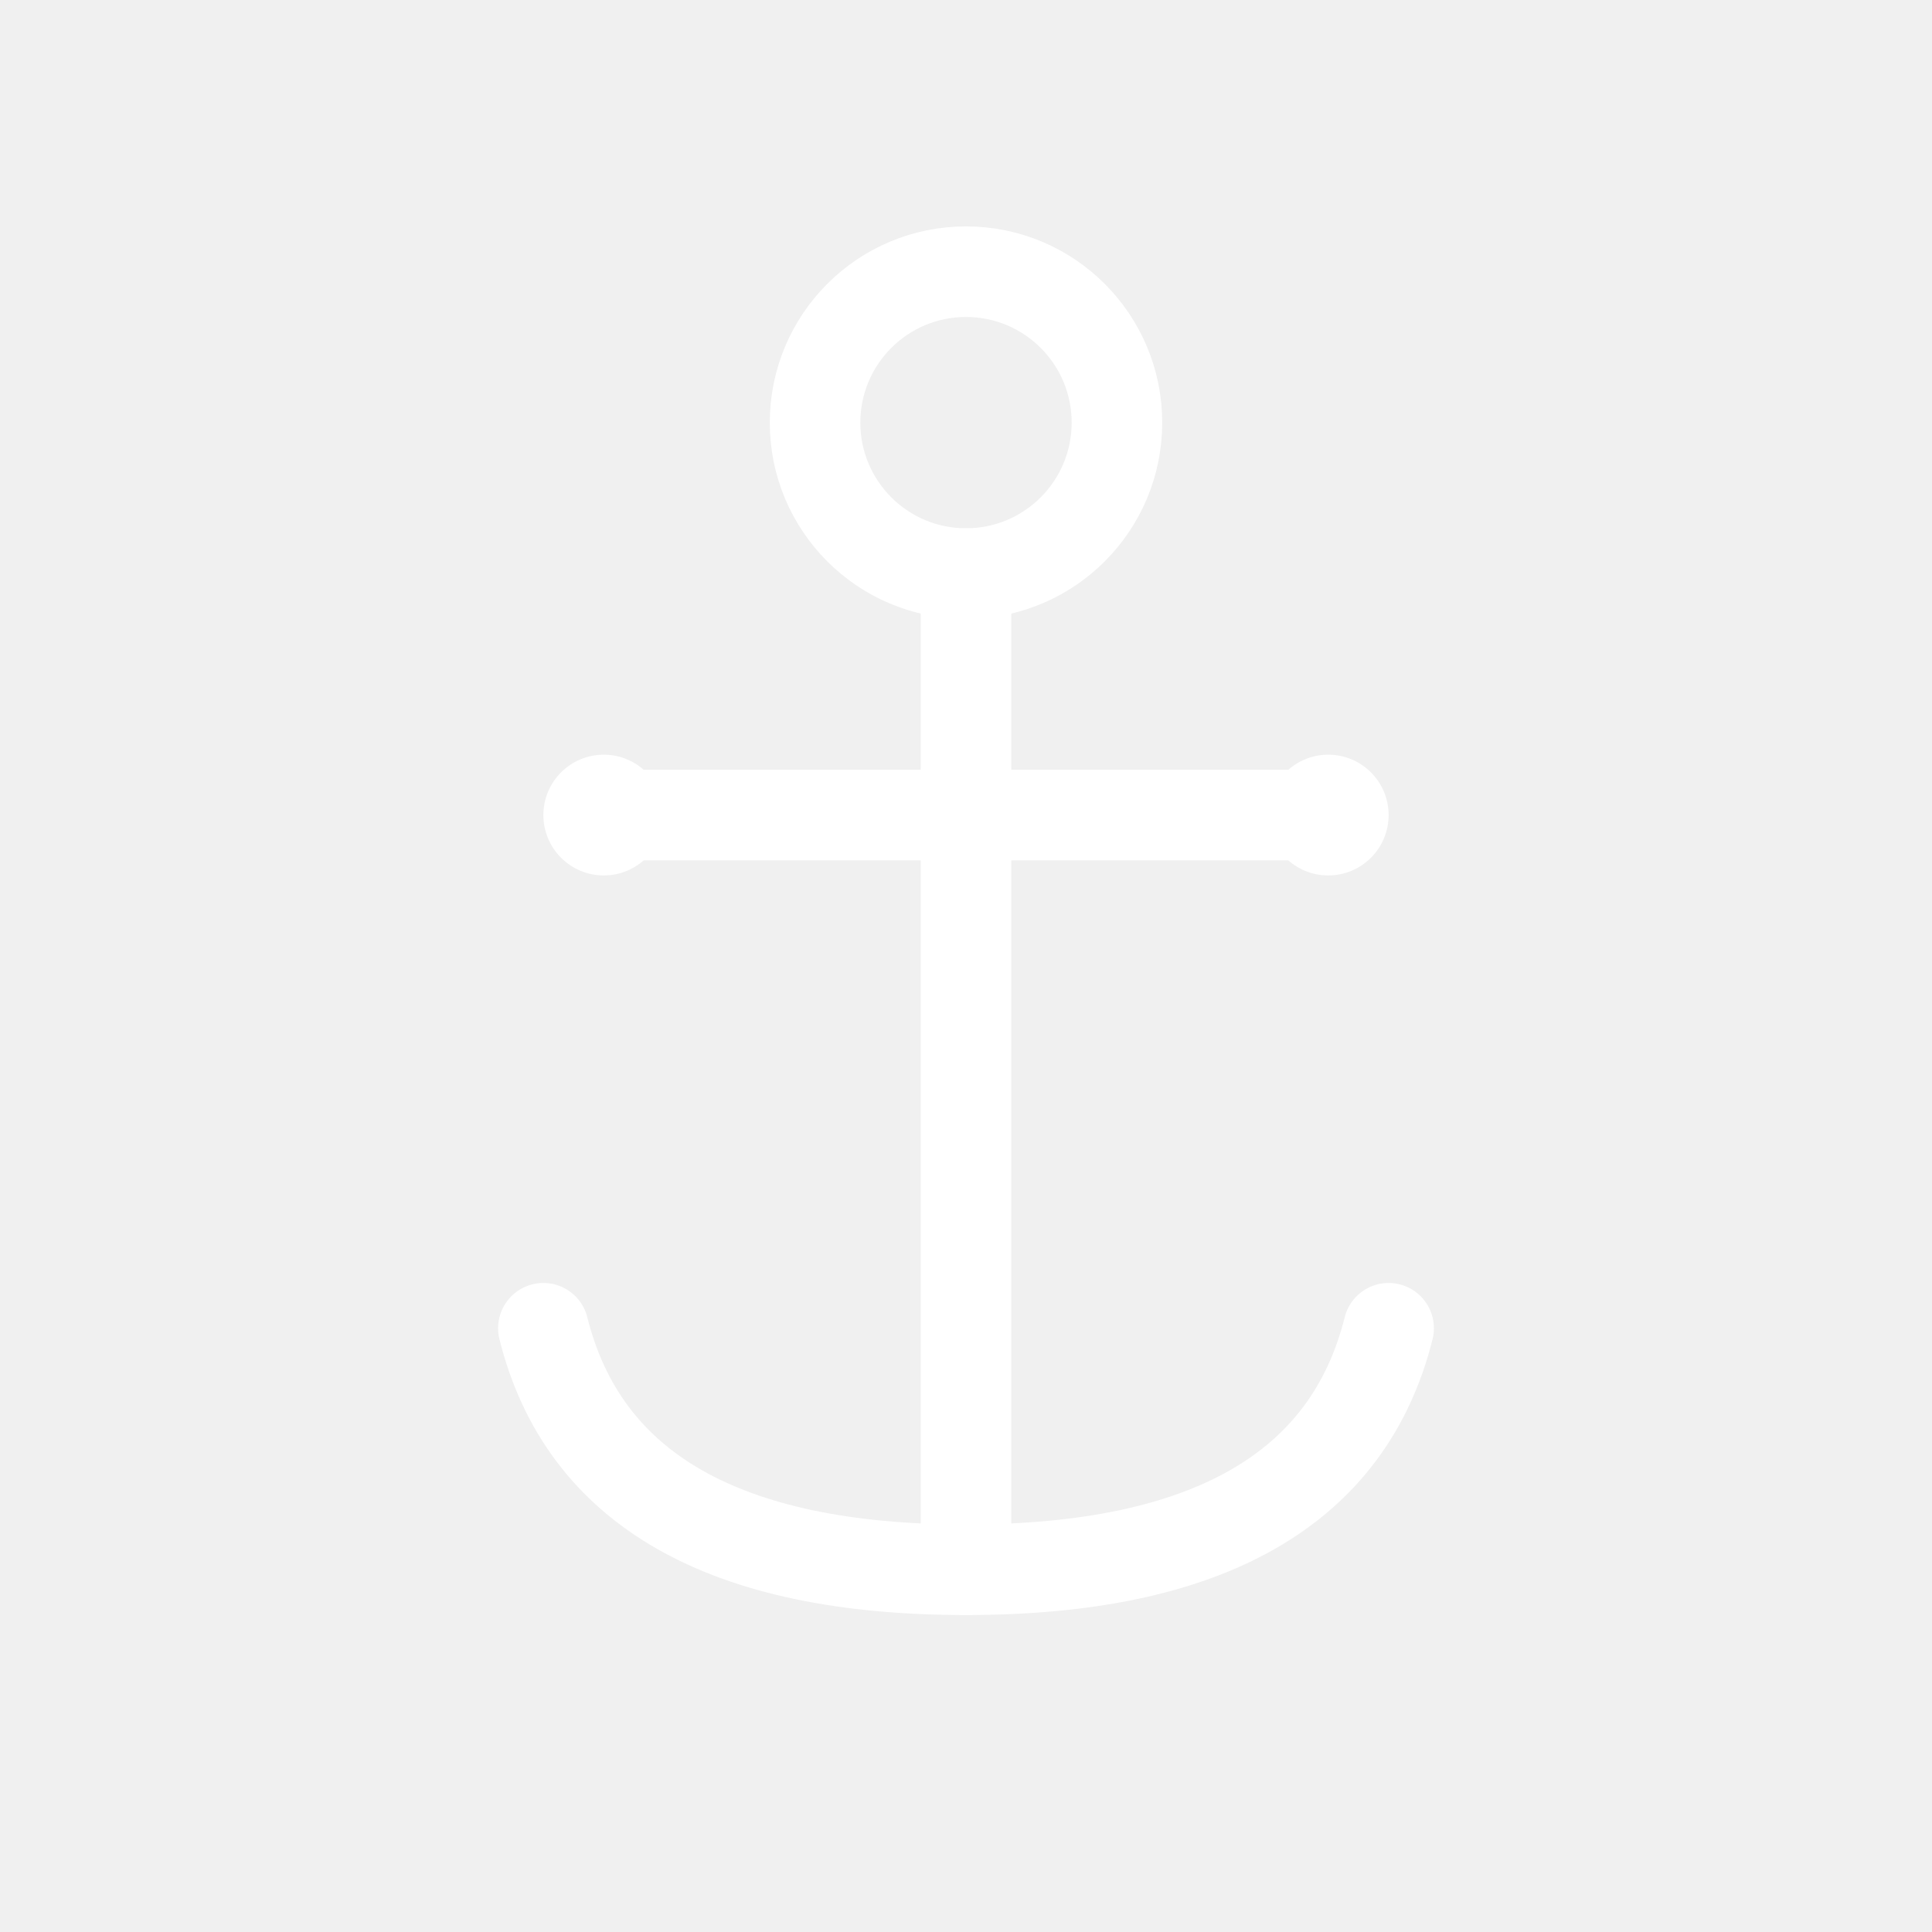
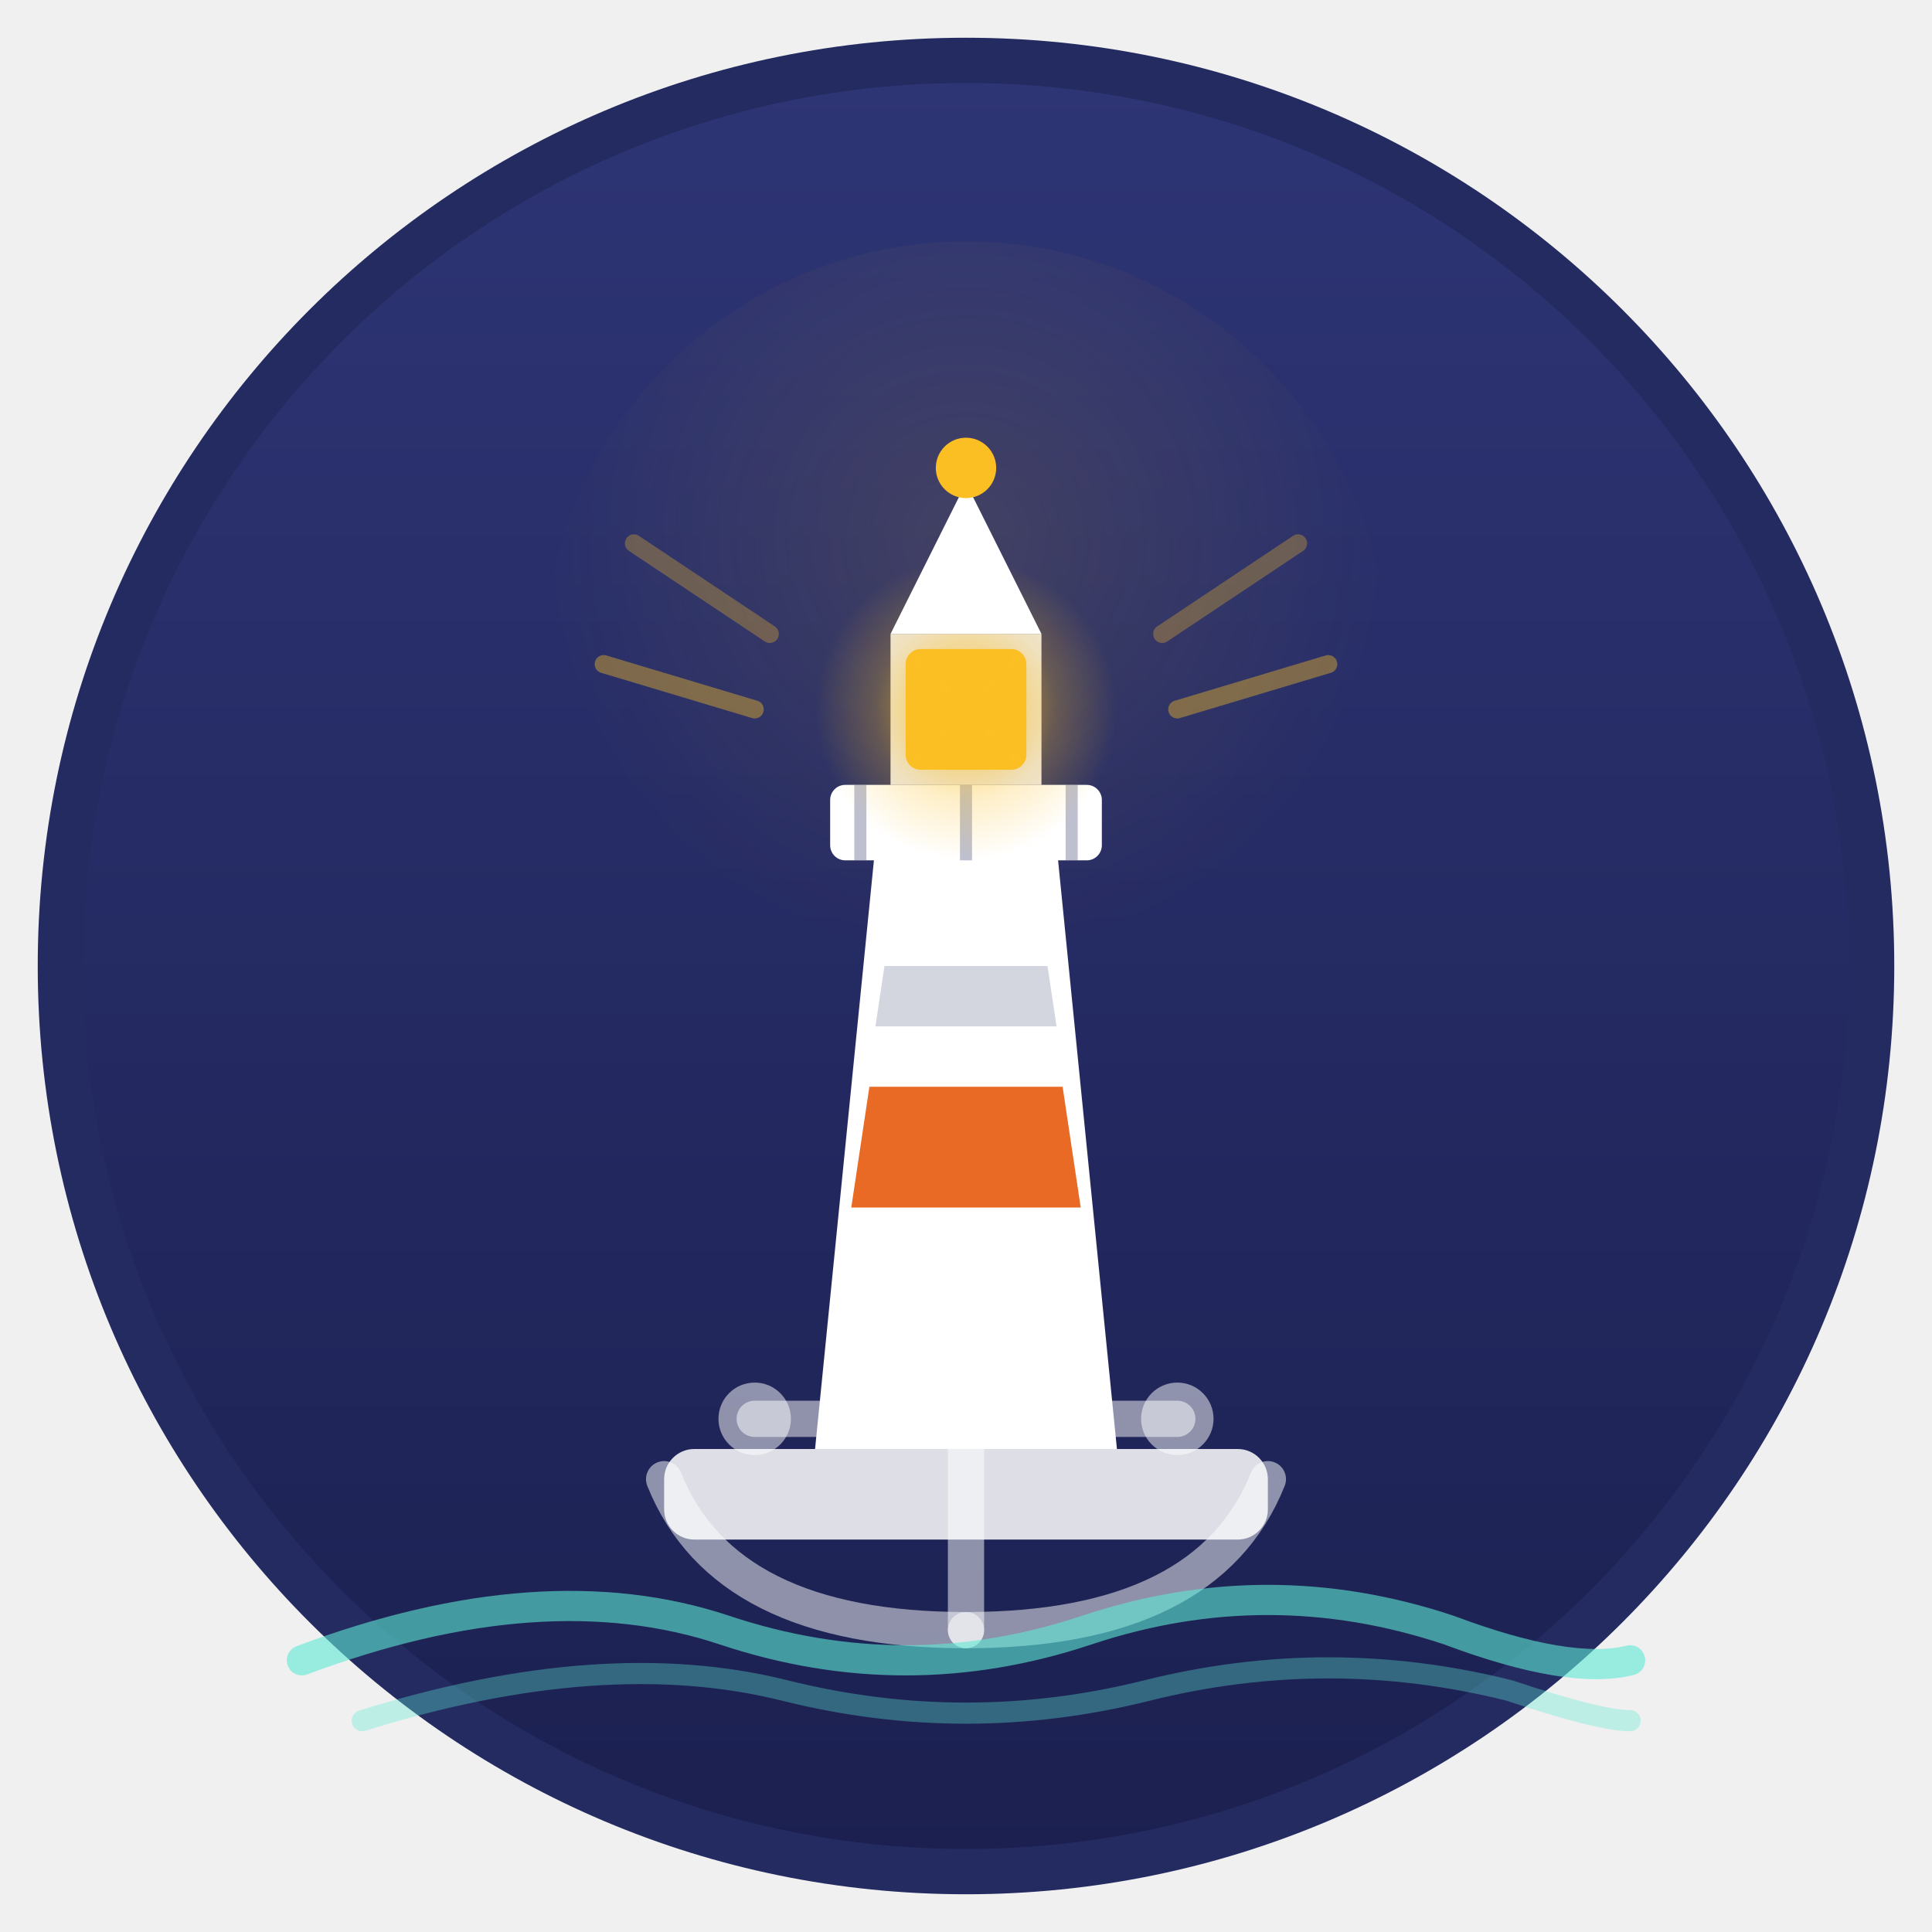
<svg xmlns="http://www.w3.org/2000/svg" viewBox="0 0 64 64" fill="none">
-   <circle cx="32" cy="14" r="5" stroke="white" stroke-width="3" fill="none" />
-   <line x1="32" y1="19" x2="32" y2="52" stroke="white" stroke-width="3" stroke-linecap="round" />
-   <line x1="20" y1="27" x2="44" y2="27" stroke="white" stroke-width="3" stroke-linecap="round" />
-   <path d="M32 52 Q20 52 18 44" stroke="white" stroke-width="3" stroke-linecap="round" fill="none" />
-   <path d="M32 52 Q44 52 46 44" stroke="white" stroke-width="3" stroke-linecap="round" fill="none" />
-   <circle cx="20" cy="27" r="2" fill="white" />
-   <circle cx="44" cy="27" r="2" fill="white" />
+   <defs>
+     <linearGradient id="bgGrad" x1="0" y1="0" x2="0" y2="1">
+       <stop offset="0%" stop-color="#2E3575" />
+       <stop offset="100%" stop-color="#1B2050" />
+     </linearGradient>
+     <radialGradient id="lampGlow" cx="50%" cy="50%" r="50%">
+       <stop offset="0%" stop-color="#FBBF24" stop-opacity="0.9" />
+       <stop offset="60%" stop-color="#FBBF24" stop-opacity="0.25" />
+       <stop offset="100%" stop-color="#FBBF24" stop-opacity="0" />
+     </radialGradient>
+     <radialGradient id="outerGlow" cx="50%" cy="35%" r="50%">
+       <stop offset="0%" stop-color="#FBBF24" stop-opacity="0.12" />
+       <stop offset="100%" stop-color="#FBBF24" stop-opacity="0" />
+     </radialGradient>
+   </defs>
+   <circle cx="32" cy="32" r="30" fill="url(#bgGrad)" stroke="#242B61" stroke-width="1.5" />
+   <circle cx="32" cy="22" r="14" fill="url(#outerGlow)" />
+   <circle cx="32" cy="40" r="2.5" stroke="white" stroke-width="1.2" fill="none" opacity="0.5" />
+   <line x1="32" y1="42.5" x2="32" y2="54" stroke="white" stroke-width="1.2" stroke-linecap="round" opacity="0.5" />
+   <line x1="25" y1="47" x2="39" y2="47" stroke="white" stroke-width="1.2" stroke-linecap="round" opacity="0.5" />
+   <path d="M32 54 Q24 54 22 49" stroke="white" stroke-width="1.2" stroke-linecap="round" fill="none" opacity="0.5" />
+   <path d="M32 54 Q40 54 42 49" stroke="white" stroke-width="1.2" stroke-linecap="round" fill="none" opacity="0.5" />
+   <circle cx="25" cy="47" r="1.2" fill="white" opacity="0.5" />
+   <circle cx="39" cy="47" r="1.2" fill="white" opacity="0.5" />
+   <rect x="22" y="48" width="20" height="3" rx="1" fill="white" opacity="0.85" />
+   <path d="M27 48 L29 28 L35 28 L37 48 Z" fill="white" />
+   <path d="M28.2 40 L28.8 36 L35.2 36 L35.8 40 Z" fill="#E86A24" />
+   <path d="M29 34 L29.3 32 L34.7 32 L35 34 Z" fill="#242B61" opacity="0.2" />
+   <rect x="27.5" y="26" width="9" height="2.5" rx="0.5" fill="white" />
+   <line x1="28.5" y1="26" x2="28.5" y2="28.5" stroke="#242B61" stroke-width="0.4" opacity="0.3" />
+   <line x1="32" y1="26" x2="32" y2="28.5" stroke="#242B61" stroke-width="0.4" opacity="0.3" />
+   <line x1="35.5" y1="26" x2="35.5" y2="28.5" stroke="#242B61" stroke-width="0.4" opacity="0.3" />
+   <path d="M29.5 21 L29.5 26 L34.5 26 L34.5 21 Z" fill="white" opacity="0.9" />
+   <rect x="30" y="21.5" width="4" height="4" rx="0.5" fill="#FBBF24" />
+   <circle cx="32" cy="23.5" r="5" fill="url(#lampGlow)" />
+   <path d="M29.5 21 L32 16 L34.5 21 Z" fill="white" />
+   <circle cx="32" cy="15.5" r="1" fill="#FBBF24" />
+   <line x1="25" y1="23.5" x2="20" y2="22" stroke="#FBBF24" stroke-width="0.6" stroke-linecap="round" opacity="0.4" />
+   <line x1="25.5" y1="21" x2="21" y2="18" stroke="#FBBF24" stroke-width="0.6" stroke-linecap="round" opacity="0.3" />
+   <line x1="39" y1="23.5" x2="44" y2="22" stroke="#FBBF24" stroke-width="0.6" stroke-linecap="round" opacity="0.4" />
+   <line x1="38.5" y1="21" x2="43" y2="18" stroke="#FBBF24" stroke-width="0.6" stroke-linecap="round" opacity="0.3" />
+   <path d="M10 55 Q18 52 24 54 Q30 56 36 54 Q42 52 48 54 Q52 55.5 54 55" stroke="#5EEAD4" stroke-width="1" fill="none" stroke-linecap="round" opacity="0.6" />
+   <path d="M12 57 Q20 54.5 26 56 Q32 57.5 38 56 Q44 54.5 50 56 Q53 57 54 57" stroke="#5EEAD4" stroke-width="0.7" fill="none" stroke-linecap="round" opacity="0.35" />
</svg>
